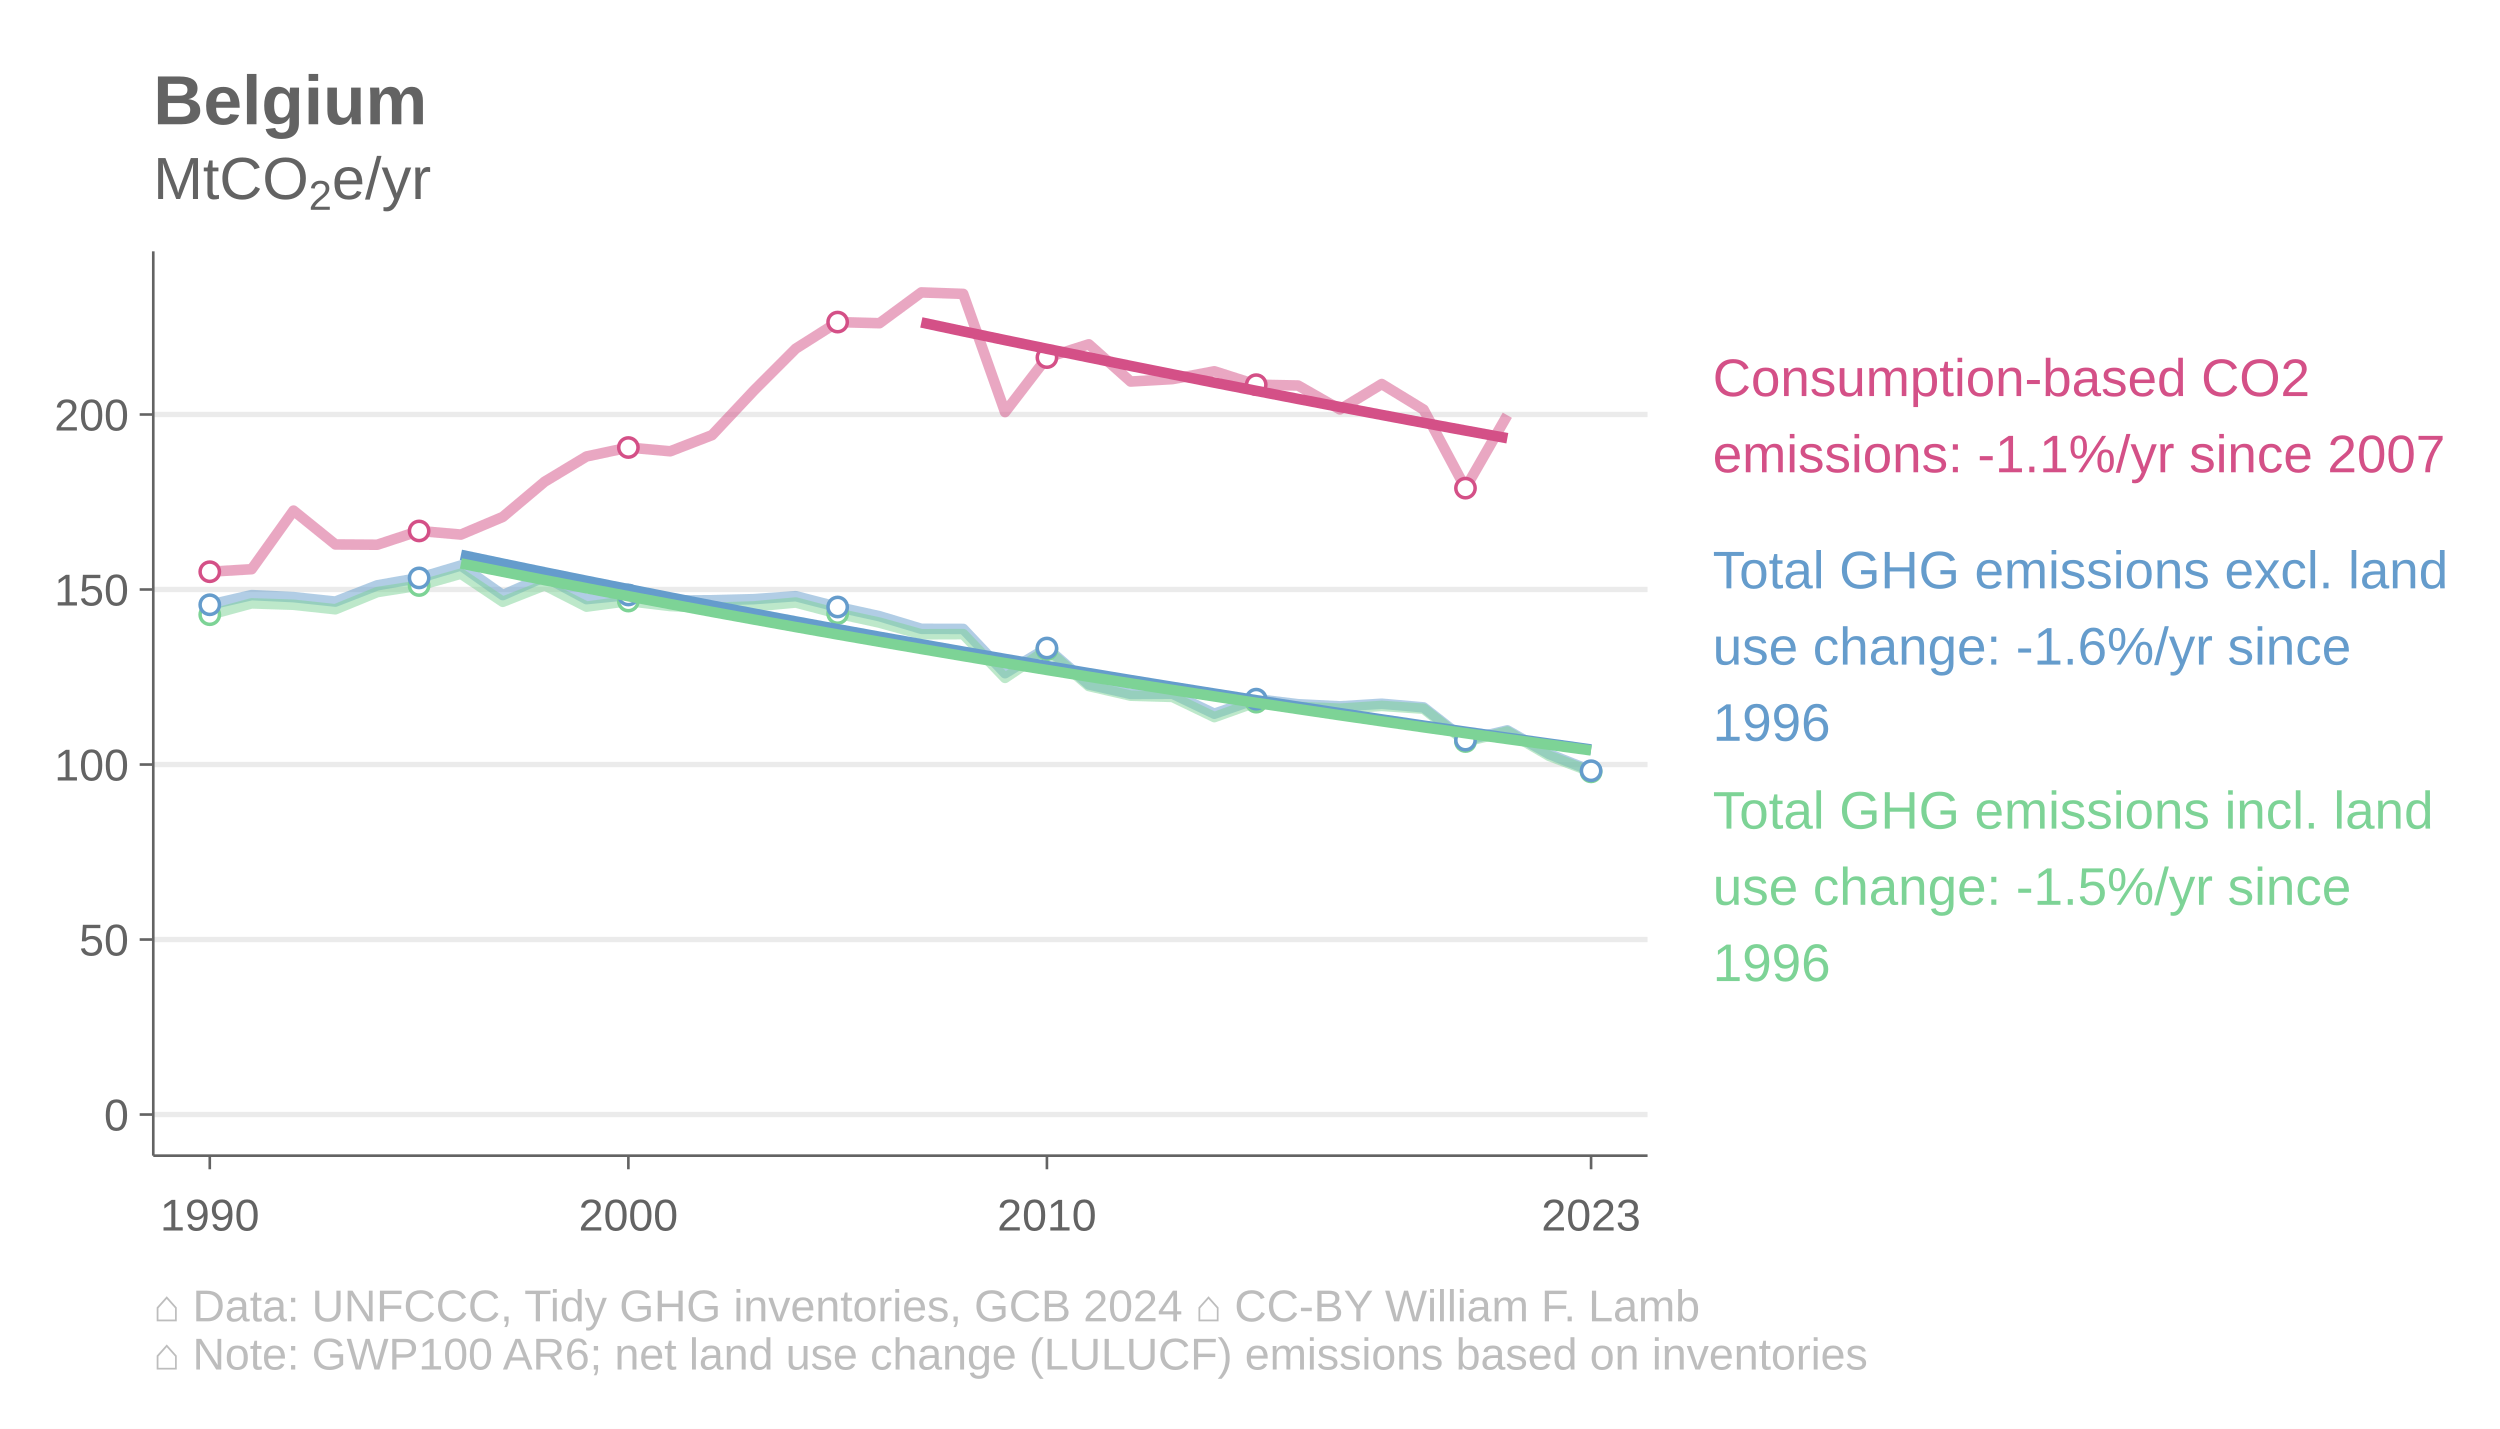
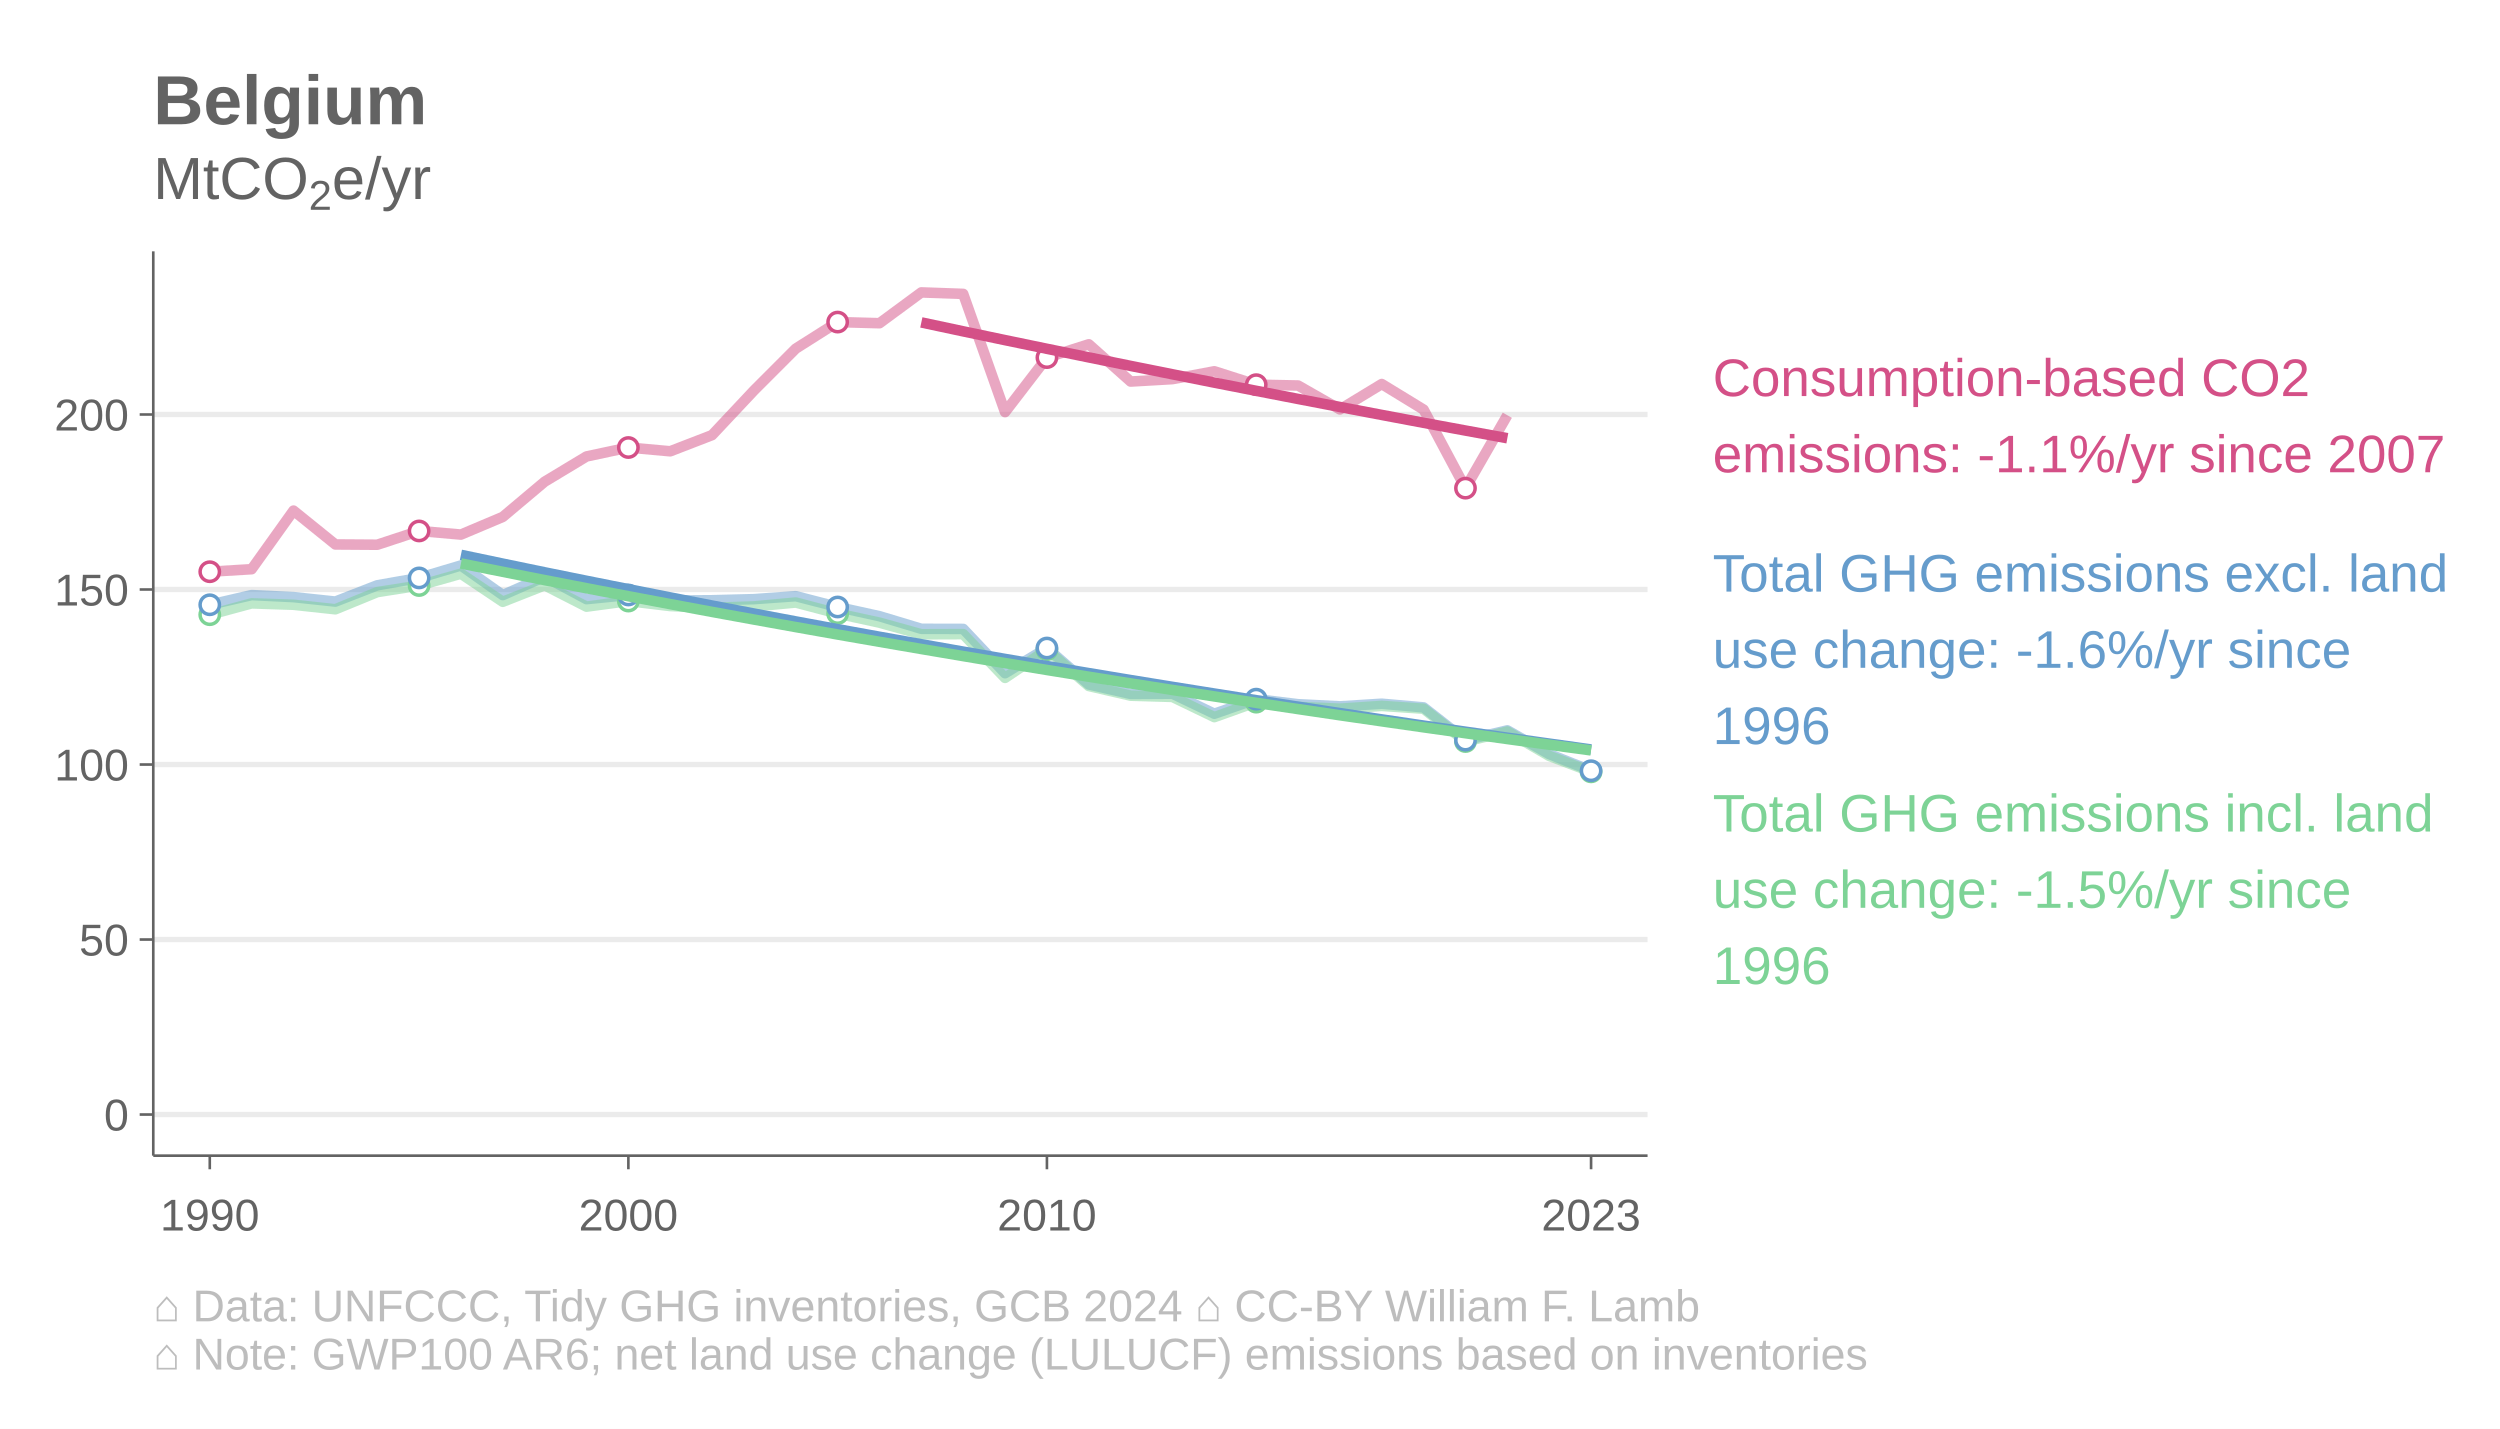
<svg xmlns="http://www.w3.org/2000/svg" class="svglite" width="504.00pt" height="288.00pt" viewBox="0 0 504.00 288.00">
  <defs>
    <style type="text/css">
    .svglite line, .svglite polyline, .svglite polygon, .svglite path, .svglite rect, .svglite circle {
      fill: none;
      stroke: #000000;
      stroke-linecap: round;
      stroke-linejoin: round;
      stroke-miterlimit: 10.00;
    }
    .svglite text {
      white-space: pre;
    }
  </style>
  </defs>
  <rect width="100%" height="100%" style="stroke: none; fill: #FFFFFF;" />
  <defs>
    <clipPath id="cpMC4wMHw1MDQuMDB8MC4wMHwyODguMDA=">
      <rect x="0.00" y="0.00" width="504.00" height="288.00" />
    </clipPath>
  </defs>
  <g clip-path="url(#cpMC4wMHw1MDQuMDB8MC4wMHwyODguMDA=)">
    <rect x="0.00" y="0.00" width="504.00" height="288.00" style="stroke-width: 1.07; stroke: #FFFFFF; fill: #FFFFFF;" />
  </g>
  <defs>
    <clipPath id="cpMzAuOTB8NDk4LjUyfDUwLjY3fDIzMi45OA==">
      <rect x="30.90" y="50.67" width="467.62" height="182.31" />
    </clipPath>
  </defs>
  <g clip-path="url(#cpMzAuOTB8NDk4LjUyfDUwLjY3fDIzMi45OA==)">
</g>
  <g clip-path="url(#cpMC4wMHw1MDQuMDB8MC4wMHwyODguMDA=)">
</g>
  <defs>
    <clipPath id="cpNS40OHwzMzcuNjN8NS40OHwyODIuNTI=">
      <rect x="5.48" y="5.48" width="332.15" height="277.04" />
    </clipPath>
  </defs>
  <g clip-path="url(#cpNS40OHwzMzcuNjN8NS40OHwyODIuNTI=)">
    <rect x="5.48" y="5.48" width="332.15" height="277.04" style="stroke-width: 1.07; stroke: #FFFFFF; fill: #FFFFFF;" />
  </g>
  <g clip-path="url(#cpMC4wMHw1MDQuMDB8MC4wMHwyODguMDA=)">
</g>
  <defs>
    <clipPath id="cpMzM3LjYzfDQ5OC41Mnw1LjQ4fDI4Mi41Mg==">
      <rect x="337.63" y="5.48" width="160.89" height="277.04" />
    </clipPath>
  </defs>
  <g clip-path="url(#cpMzM3LjYzfDQ5OC41Mnw1LjQ4fDI4Mi41Mg==)">
    <rect x="337.63" y="5.48" width="160.89" height="277.04" style="stroke-width: 1.07; stroke: #FFFFFF; fill: #FFFFFF;" />
  </g>
  <g clip-path="url(#cpMC4wMHw1MDQuMDB8MC4wMHwyODguMDA=)">
</g>
  <defs>
    <clipPath id="cpMzAuOTB8MzMyLjE1fDUwLjY3fDIzMi45OA==">
      <rect x="30.90" y="50.67" width="301.25" height="182.31" />
    </clipPath>
  </defs>
  <g clip-path="url(#cpMzAuOTB8MzMyLjE1fDUwLjY3fDIzMi45OA==)">
    <polyline points="30.90,224.69 332.15,224.69 " style="stroke-width: 1.07; stroke: #EBEBEB; stroke-linecap: butt;" />
    <polyline points="30.90,189.41 332.15,189.41 " style="stroke-width: 1.07; stroke: #EBEBEB; stroke-linecap: butt;" />
    <polyline points="30.90,154.13 332.15,154.13 " style="stroke-width: 1.07; stroke: #EBEBEB; stroke-linecap: butt;" />
    <polyline points="30.90,118.84 332.15,118.84 " style="stroke-width: 1.07; stroke: #EBEBEB; stroke-linecap: butt;" />
    <polyline points="30.90,83.56 332.15,83.56 " style="stroke-width: 1.07; stroke: #EBEBEB; stroke-linecap: butt;" />
    <polyline points="42.29,121.92 50.73,119.97 59.17,120.38 67.61,121.28 76.05,118.00 84.49,116.51 92.92,114.00 101.36,119.97 109.80,116.26 118.24,120.79 126.68,119.95 135.11,121.07 143.55,121.01 151.99,120.79 160.43,120.19 168.87,122.37 177.31,124.23 185.74,126.77 194.18,126.79 202.62,135.72 211.06,130.64 219.50,137.99 227.94,139.90 236.37,139.85 244.81,143.89 253.25,140.95 261.69,141.97 270.13,142.40 278.56,141.87 287.00,142.61 295.44,149.21 303.88,147.24 312.32,152.03 320.76,155.38 " style="stroke-width: 2.13; stroke: #659CCC; stroke-opacity: 0.50; stroke-linecap: butt;" />
    <polyline points="42.29,123.92 50.73,121.64 59.17,121.92 67.61,122.83 76.05,119.37 84.49,118.04 92.92,115.66 101.36,121.32 109.80,117.99 118.24,122.30 126.68,121.17 135.11,122.18 143.55,122.54 151.99,122.25 160.43,121.47 168.87,123.69 177.31,125.53 185.74,127.87 194.18,127.84 202.62,136.66 211.06,130.98 219.50,138.30 227.94,140.25 236.37,140.50 244.81,144.57 253.25,141.55 261.69,142.52 270.13,142.87 278.56,142.31 287.00,142.88 295.44,149.49 303.88,147.47 312.32,152.39 320.76,155.60 " style="stroke-width: 2.13; stroke: #7DD396; stroke-opacity: 0.50; stroke-linecap: butt;" />
    <polyline points="42.29,115.26 50.73,114.75 59.17,102.94 67.61,109.76 76.05,109.82 84.49,107.04 92.92,107.77 101.36,104.21 109.80,97.11 118.24,92.02 126.68,90.22 135.11,90.98 143.55,87.72 151.99,78.73 160.43,70.28 168.87,64.93 177.31,65.16 185.74,58.95 194.18,59.25 202.62,83.08 211.06,72.09 219.50,69.41 227.94,76.92 236.37,76.43 244.81,74.85 253.25,77.55 261.69,77.72 270.13,82.54 278.56,77.42 287.00,82.58 295.44,98.41 303.88,83.71 " style="stroke-width: 2.13; stroke: #D45087; stroke-opacity: 0.50; stroke-linecap: butt;" />
    <circle cx="42.29" cy="123.92" r="1.95" style="stroke-width: 0.71; stroke: #7DD396; fill: #FFFFFF;" />
    <circle cx="84.49" cy="118.04" r="1.95" style="stroke-width: 0.71; stroke: #7DD396; fill: #FFFFFF;" />
    <circle cx="126.68" cy="121.17" r="1.95" style="stroke-width: 0.71; stroke: #7DD396; fill: #FFFFFF;" />
    <circle cx="168.87" cy="123.69" r="1.95" style="stroke-width: 0.71; stroke: #7DD396; fill: #FFFFFF;" />
    <circle cx="211.06" cy="130.98" r="1.95" style="stroke-width: 0.71; stroke: #7DD396; fill: #FFFFFF;" />
    <circle cx="253.25" cy="141.55" r="1.95" style="stroke-width: 0.71; stroke: #7DD396; fill: #FFFFFF;" />
    <circle cx="295.44" cy="149.49" r="1.95" style="stroke-width: 0.71; stroke: #7DD396; fill: #FFFFFF;" />
    <circle cx="320.76" cy="155.60" r="1.95" style="stroke-width: 0.71; stroke: #7DD396; fill: #FFFFFF;" />
    <circle cx="42.29" cy="121.92" r="1.95" style="stroke-width: 0.71; stroke: #659CCC; fill: #FFFFFF;" />
    <circle cx="84.49" cy="116.51" r="1.95" style="stroke-width: 0.71; stroke: #659CCC; fill: #FFFFFF;" />
    <circle cx="126.68" cy="119.95" r="1.95" style="stroke-width: 0.71; stroke: #659CCC; fill: #FFFFFF;" />
    <circle cx="168.87" cy="122.37" r="1.95" style="stroke-width: 0.71; stroke: #659CCC; fill: #FFFFFF;" />
    <circle cx="211.06" cy="130.64" r="1.95" style="stroke-width: 0.71; stroke: #659CCC; fill: #FFFFFF;" />
    <circle cx="253.25" cy="140.95" r="1.95" style="stroke-width: 0.71; stroke: #659CCC; fill: #FFFFFF;" />
    <circle cx="295.44" cy="149.21" r="1.95" style="stroke-width: 0.71; stroke: #659CCC; fill: #FFFFFF;" />
    <circle cx="320.76" cy="155.38" r="1.95" style="stroke-width: 0.71; stroke: #659CCC; fill: #FFFFFF;" />
    <circle cx="42.29" cy="115.26" r="1.95" style="stroke-width: 0.71; stroke: #D45087; fill: #FFFFFF;" />
    <circle cx="84.49" cy="107.04" r="1.95" style="stroke-width: 0.71; stroke: #D45087; fill: #FFFFFF;" />
    <circle cx="126.68" cy="90.22" r="1.95" style="stroke-width: 0.71; stroke: #D45087; fill: #FFFFFF;" />
    <circle cx="168.87" cy="64.93" r="1.95" style="stroke-width: 0.71; stroke: #D45087; fill: #FFFFFF;" />
    <circle cx="211.06" cy="72.09" r="1.95" style="stroke-width: 0.71; stroke: #D45087; fill: #FFFFFF;" />
    <circle cx="253.25" cy="77.55" r="1.95" style="stroke-width: 0.71; stroke: #D45087; fill: #FFFFFF;" />
    <circle cx="295.44" cy="98.41" r="1.95" style="stroke-width: 0.71; stroke: #D45087; fill: #FFFFFF;" />
    <polyline points="92.92,111.86 101.36,113.63 109.80,115.38 118.24,117.09 126.68,118.78 135.11,120.44 143.55,122.08 151.99,123.69 160.43,125.28 168.87,126.84 177.31,128.37 185.74,129.88 194.18,131.37 202.62,132.84 211.06,134.28 219.50,135.70 227.94,137.10 236.37,138.47 244.81,139.82 253.25,141.16 261.69,142.47 270.13,143.76 278.56,145.03 287.00,146.28 295.44,147.51 303.88,148.72 312.32,149.91 320.76,151.09 " style="stroke-width: 2.13; stroke: #659CCC; stroke-linecap: butt;" />
    <polyline points="92.92,113.59 101.36,115.28 109.80,116.95 118.24,118.59 126.68,120.20 135.11,121.79 143.55,123.36 151.99,124.90 160.43,126.42 168.87,127.92 177.31,129.39 185.74,130.84 194.18,132.27 202.62,133.68 211.06,135.07 219.50,136.43 227.94,137.78 236.37,139.10 244.81,140.40 253.25,141.69 261.69,142.95 270.13,144.20 278.56,145.42 287.00,146.63 295.44,147.82 303.88,148.99 312.32,150.14 320.76,151.28 " style="stroke-width: 2.13; stroke: #7DD396; stroke-linecap: butt;" />
    <polyline points="185.74,65.00 194.18,66.80 202.62,68.57 211.06,70.32 219.50,72.05 227.94,73.77 236.37,75.46 244.81,77.14 253.25,78.79 261.69,80.43 270.13,82.05 278.56,83.65 287.00,85.24 295.44,86.80 303.88,88.35 " style="stroke-width: 2.13; stroke: #D45087; stroke-linecap: butt;" />
  </g>
  <g clip-path="url(#cpMC4wMHw1MDQuMDB8MC4wMHwyODguMDA=)">
    <polyline points="30.90,232.98 30.90,50.67 " style="stroke-width: 0.53; stroke: #636363; stroke-linecap: butt;" />
    <text x="25.97" y="227.91" text-anchor="end" style="font-size: 9.00px;fill: #636363; font-family: &quot;Arial&quot;;" textLength="5.00px" lengthAdjust="spacingAndGlyphs">0</text>
    <text x="25.97" y="192.63" text-anchor="end" style="font-size: 9.00px;fill: #636363; font-family: &quot;Arial&quot;;" textLength="10.01px" lengthAdjust="spacingAndGlyphs">50</text>
    <text x="25.97" y="157.35" text-anchor="end" style="font-size: 9.00px;fill: #636363; font-family: &quot;Arial&quot;;" textLength="15.01px" lengthAdjust="spacingAndGlyphs">100</text>
    <text x="25.97" y="122.07" text-anchor="end" style="font-size: 9.00px;fill: #636363; font-family: &quot;Arial&quot;;" textLength="15.01px" lengthAdjust="spacingAndGlyphs">150</text>
    <text x="25.97" y="86.79" text-anchor="end" style="font-size: 9.00px;fill: #636363; font-family: &quot;Arial&quot;;" textLength="15.01px" lengthAdjust="spacingAndGlyphs">200</text>
    <polyline points="28.16,224.69 30.90,224.69 " style="stroke-width: 0.53; stroke: #636363; stroke-linecap: butt;" />
    <polyline points="28.16,189.41 30.90,189.41 " style="stroke-width: 0.53; stroke: #636363; stroke-linecap: butt;" />
    <polyline points="28.16,154.13 30.90,154.13 " style="stroke-width: 0.53; stroke: #636363; stroke-linecap: butt;" />
    <polyline points="28.16,118.84 30.90,118.84 " style="stroke-width: 0.53; stroke: #636363; stroke-linecap: butt;" />
    <polyline points="28.16,83.56 30.90,83.56 " style="stroke-width: 0.53; stroke: #636363; stroke-linecap: butt;" />
    <polyline points="30.90,232.98 332.15,232.98 " style="stroke-width: 0.53; stroke: #636363; stroke-linecap: butt;" />
    <polyline points="42.29,235.72 42.29,232.98 " style="stroke-width: 0.53; stroke: #636363; stroke-linecap: butt;" />
    <polyline points="126.68,235.72 126.68,232.98 " style="stroke-width: 0.53; stroke: #636363; stroke-linecap: butt;" />
    <polyline points="211.06,235.72 211.06,232.98 " style="stroke-width: 0.53; stroke: #636363; stroke-linecap: butt;" />
    <polyline points="320.76,235.72 320.76,232.98 " style="stroke-width: 0.53; stroke: #636363; stroke-linecap: butt;" />
    <text x="42.29" y="248.08" text-anchor="middle" style="font-size: 9.00px;fill: #636363; font-family: &quot;Arial&quot;;" textLength="20.02px" lengthAdjust="spacingAndGlyphs">1990</text>
    <text x="126.68" y="248.08" text-anchor="middle" style="font-size: 9.00px;fill: #636363; font-family: &quot;Arial&quot;;" textLength="20.02px" lengthAdjust="spacingAndGlyphs">2000</text>
    <text x="211.06" y="248.08" text-anchor="middle" style="font-size: 9.00px;fill: #636363; font-family: &quot;Arial&quot;;" textLength="20.02px" lengthAdjust="spacingAndGlyphs">2010</text>
    <text x="320.76" y="248.08" text-anchor="middle" style="font-size: 9.00px;fill: #636363; font-family: &quot;Arial&quot;;" textLength="20.02px" lengthAdjust="spacingAndGlyphs">2023</text>
    <text x="30.90" y="40.12" style="font-size: 12.00px;fill: #636363; font-family: &quot;Arial&quot;;" textLength="31.34px" lengthAdjust="spacingAndGlyphs">MtCO</text>
    <text x="62.24" y="42.30" style="font-size: 8.40px;fill: #636363; font-family: &quot;Arial&quot;;" textLength="4.67px" lengthAdjust="spacingAndGlyphs">2</text>
    <text x="66.91" y="40.12" style="font-size: 12.00px;fill: #636363; font-family: &quot;Arial&quot;;" textLength="20.01px" lengthAdjust="spacingAndGlyphs">e/yr</text>
    <text x="30.90" y="25.05" style="font-size: 14.00px; font-weight: bold;fill: #636363; font-family: &quot;Arial&quot;;" textLength="55.21px" lengthAdjust="spacingAndGlyphs">Belgium</text>
    <text x="30.90" y="266.38" style="font-size: 9.00px;fill: #BDBDBD; font-family: &quot;Arial&quot;;" textLength="321.75px" lengthAdjust="spacingAndGlyphs">⌂ Data: UNFCCC, Tidy GHG inventories, GCB 2024   ⌂ CC-BY William F. Lamb  </text>
    <text x="30.90" y="276.10" style="font-size: 9.00px;fill: #BDBDBD; font-family: &quot;Arial&quot;;" textLength="345.55px" lengthAdjust="spacingAndGlyphs">⌂ Note: GWP100 AR6; net land use change (LULUCF) emissions based on inventories</text>
  </g>
  <defs>
    <clipPath id="cpMzQwLjM3fDQ5OC41Mnw1MC42N3wyMzIuOTg=">
      <rect x="340.37" y="50.67" width="158.15" height="182.31" />
    </clipPath>
  </defs>
  <g clip-path="url(#cpMzQwLjM3fDQ5OC41Mnw1MC42N3wyMzIuOTg=)">
-     <text x="345.29" y="118.61" style="font-size: 10.67px;fill: #659CCC; font-family: &quot;Arial&quot;;" textLength="148.05px" lengthAdjust="spacingAndGlyphs">Total GHG emissions excl. land</text>
-     <text x="345.29" y="133.98" style="font-size: 10.67px;fill: #659CCC; font-family: &quot;Arial&quot;;" textLength="128.52px" lengthAdjust="spacingAndGlyphs">use change: -1.6%/yr since</text>
-     <text x="345.29" y="149.34" style="font-size: 10.67px;fill: #659CCC; font-family: &quot;Arial&quot;;" textLength="23.70px" lengthAdjust="spacingAndGlyphs">1996</text>
-     <text x="345.30" y="167.05" style="font-size: 10.67px;fill: #7DD396; font-family: &quot;Arial&quot;;" textLength="145.09px" lengthAdjust="spacingAndGlyphs">Total GHG emissions incl. land</text>
-     <text x="345.30" y="182.41" style="font-size: 10.67px;fill: #7DD396; font-family: &quot;Arial&quot;;" textLength="128.52px" lengthAdjust="spacingAndGlyphs">use change: -1.5%/yr since</text>
-     <text x="345.30" y="197.78" style="font-size: 10.67px;fill: #7DD396; font-family: &quot;Arial&quot;;" textLength="23.70px" lengthAdjust="spacingAndGlyphs">1996</text>
+     <text x="345.29" y="119.27" style="font-size: 10.67px;fill: #659CCC; font-family: &quot;Arial&quot;;" textLength="148.05px" lengthAdjust="spacingAndGlyphs">Total GHG emissions excl. land</text>
+     <text x="345.29" y="134.63" style="font-size: 10.67px;fill: #659CCC; font-family: &quot;Arial&quot;;" textLength="128.52px" lengthAdjust="spacingAndGlyphs">use change: -1.6%/yr since</text>
+     <text x="345.29" y="150.00" style="font-size: 10.67px;fill: #659CCC; font-family: &quot;Arial&quot;;" textLength="23.70px" lengthAdjust="spacingAndGlyphs">1996</text>
+     <text x="345.30" y="167.64" style="font-size: 10.67px;fill: #7DD396; font-family: &quot;Arial&quot;;" textLength="145.09px" lengthAdjust="spacingAndGlyphs">Total GHG emissions incl. land</text>
+     <text x="345.30" y="183.01" style="font-size: 10.67px;fill: #7DD396; font-family: &quot;Arial&quot;;" textLength="128.52px" lengthAdjust="spacingAndGlyphs">use change: -1.5%/yr since</text>
+     <text x="345.30" y="198.37" style="font-size: 10.67px;fill: #7DD396; font-family: &quot;Arial&quot;;" textLength="23.70px" lengthAdjust="spacingAndGlyphs">1996</text>
    <text x="345.29" y="79.85" style="font-size: 10.67px;fill: #D45087; font-family: &quot;Arial&quot;;" textLength="120.23px" lengthAdjust="spacingAndGlyphs">Consumption-based CO2</text>
    <text x="345.29" y="95.21" style="font-size: 10.67px;fill: #D45087; font-family: &quot;Arial&quot;;" textLength="147.46px" lengthAdjust="spacingAndGlyphs">emissions: -1.1%/yr since 2007</text>
  </g>
  <g clip-path="url(#cpMC4wMHw1MDQuMDB8MC4wMHwyODguMDA=)">
</g>
</svg>
